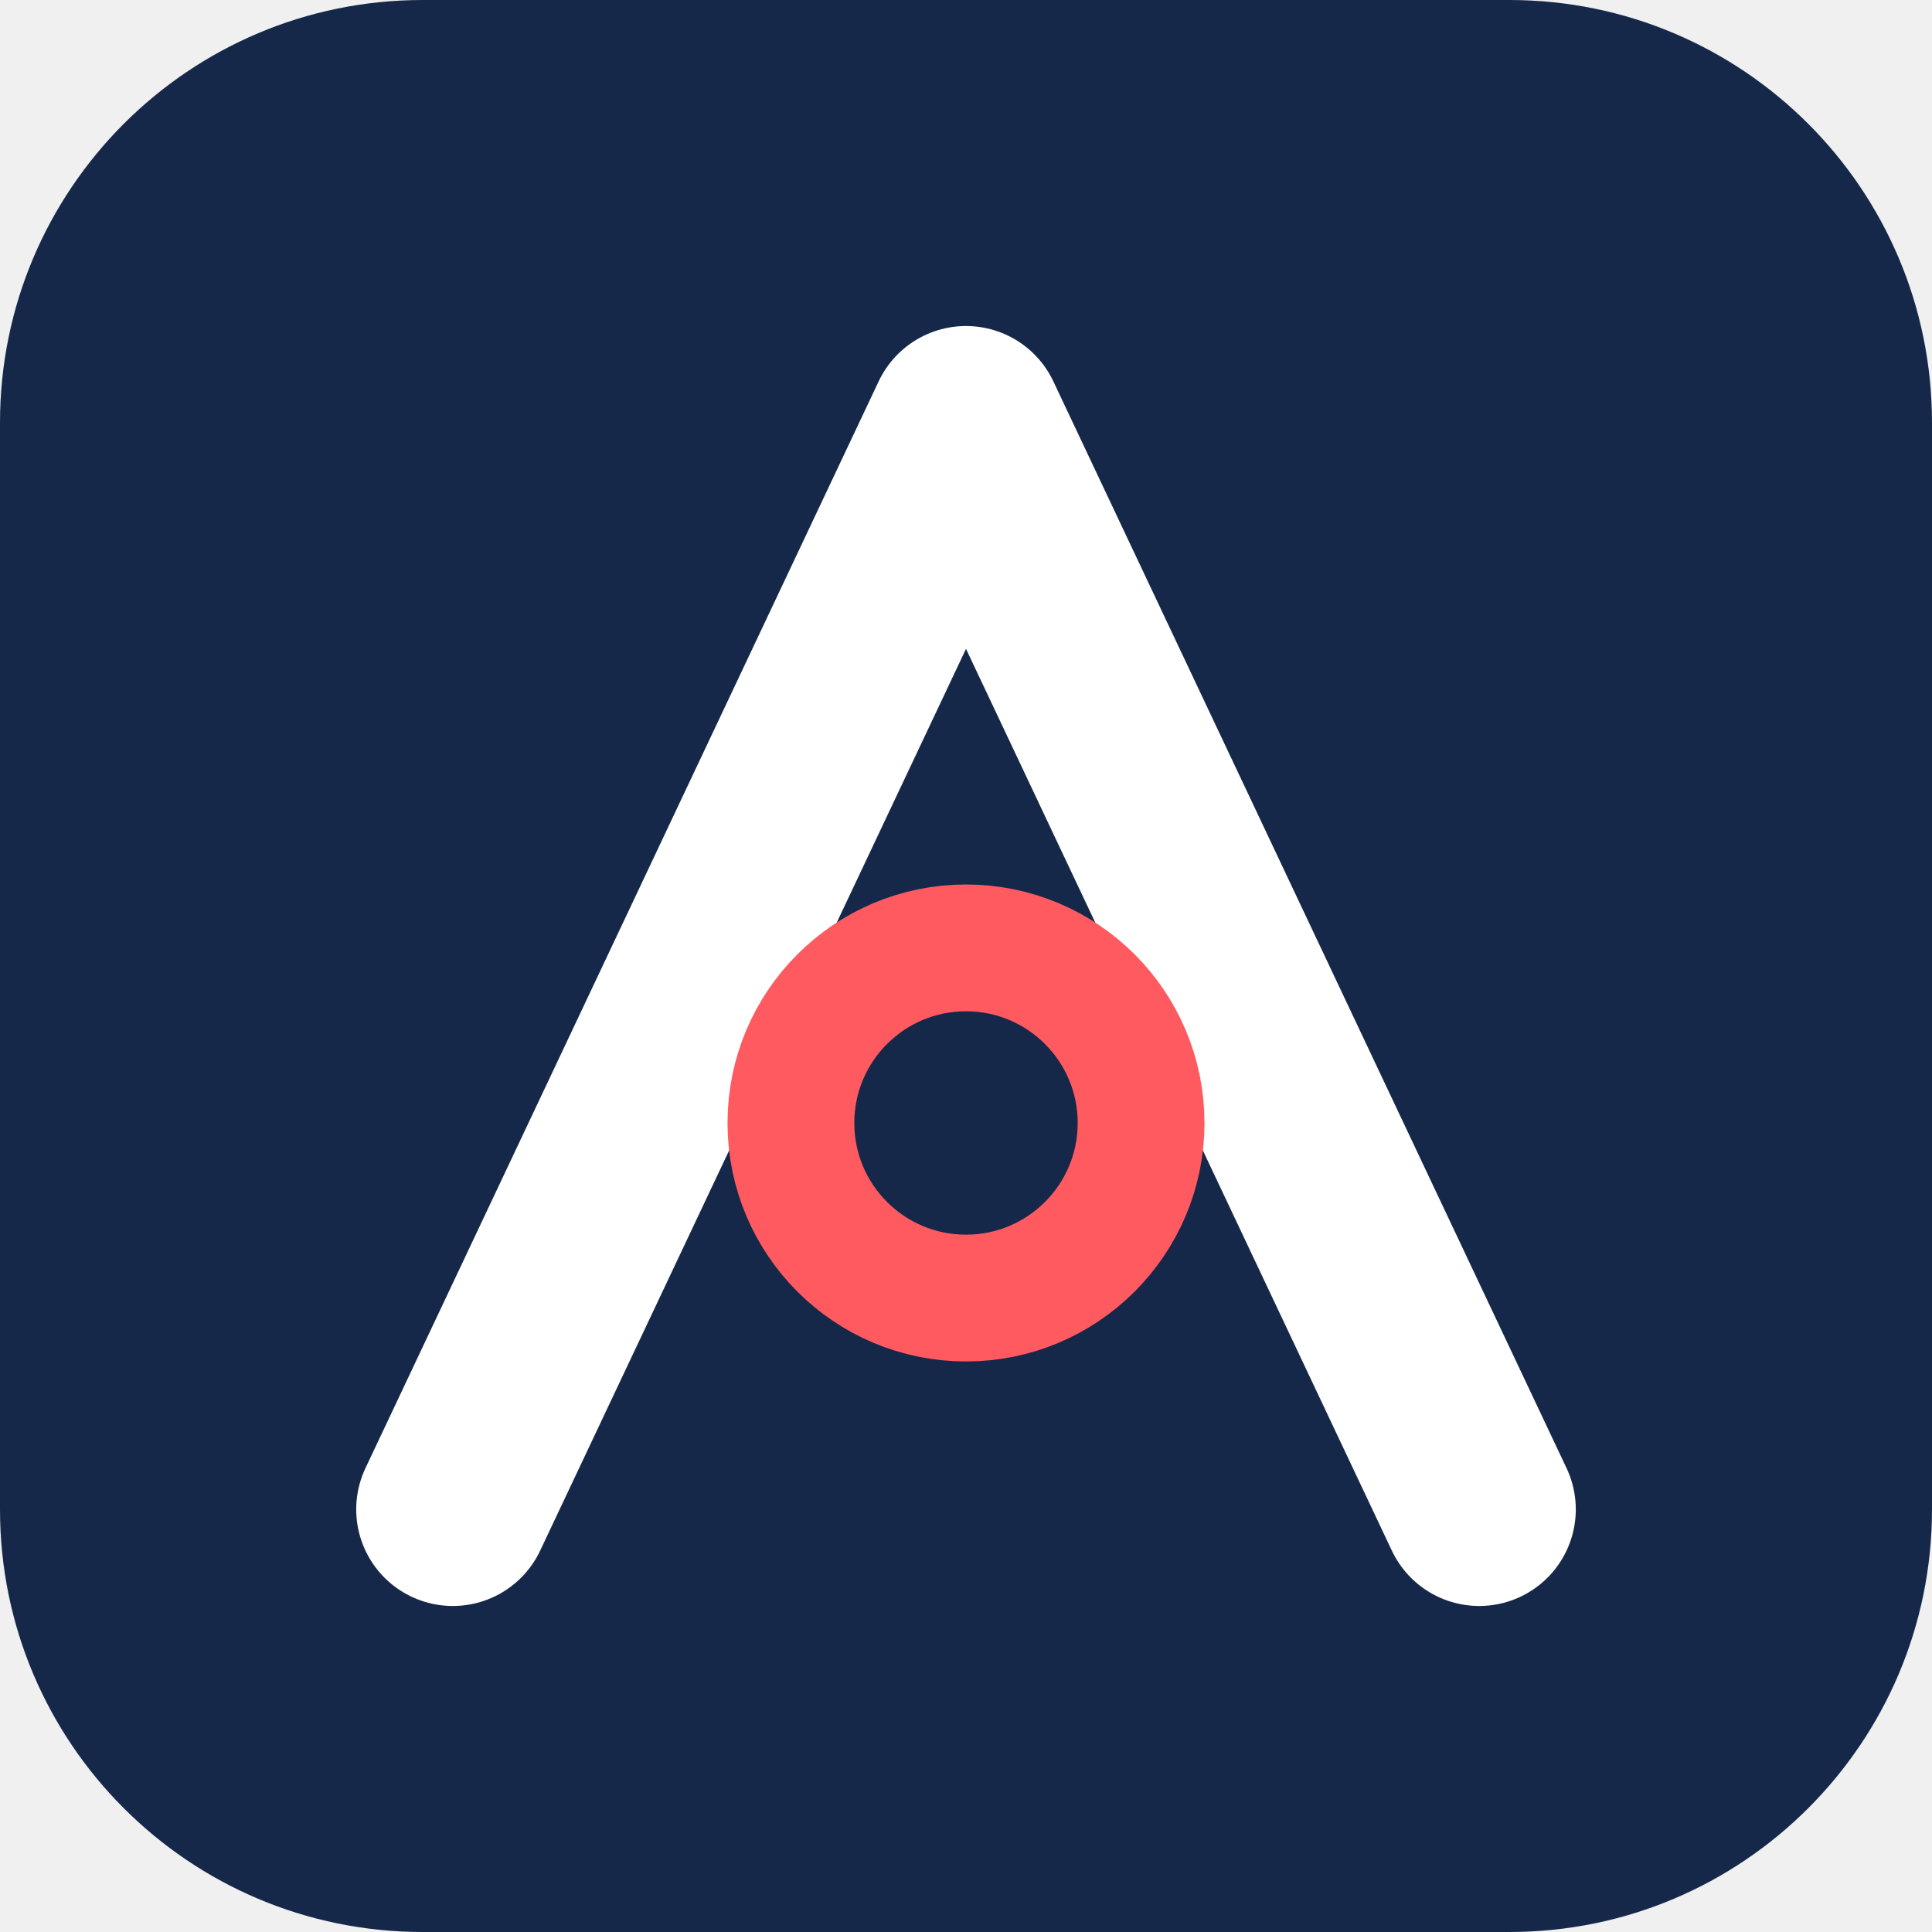
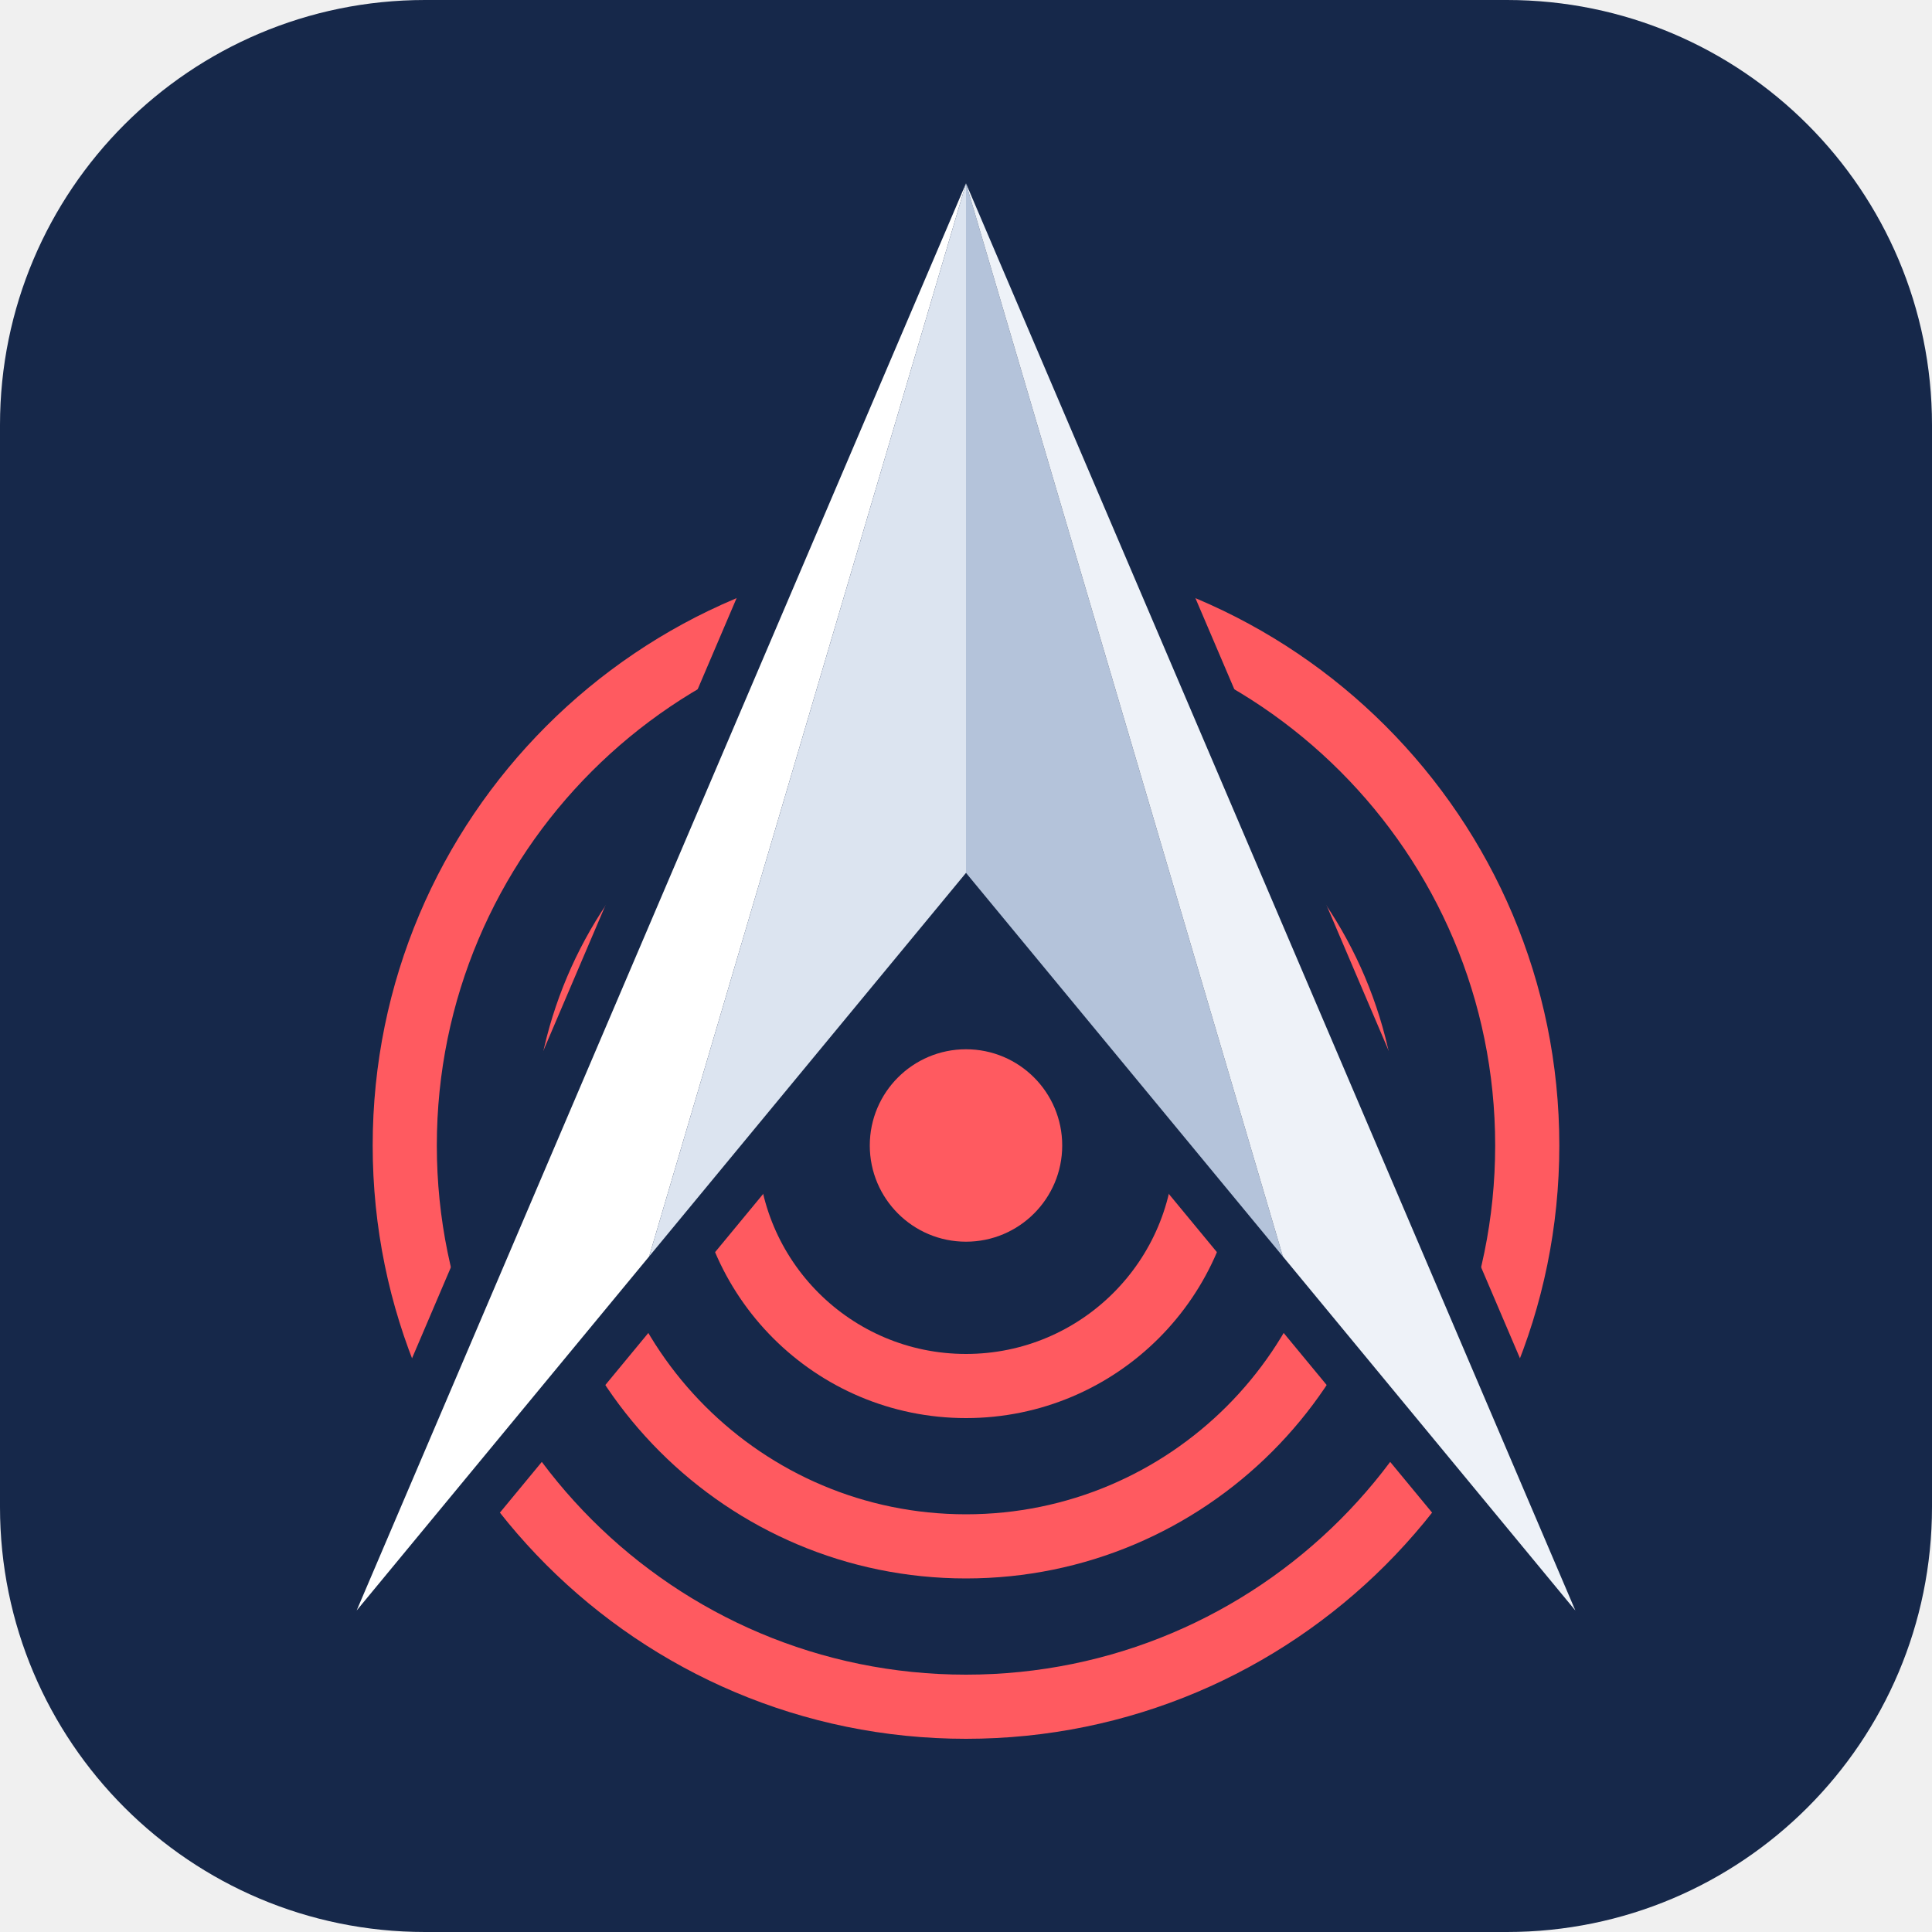
- <svg xmlns="http://www.w3.org/2000/svg" viewBox="0 0 64 64">
-   <rect width="64" height="64" rx="14" fill="#16284A" />
-   <path d="M15 50 32 14 49 50" fill="none" stroke="#fff" stroke-width="6.4" stroke-linecap="round" stroke-linejoin="round" />
-   <circle cx="32" cy="37.2" r="5.8" fill="none" stroke="#FF5A60" stroke-width="4.2" />
+ <svg xmlns="http://www.w3.org/2000/svg" viewBox="0 0 100 100">
+   <rect width="100" height="100" rx="22" fill="#16284A" />
+   <g transform="translate(8.5 7) scale(.83)">
+     <mask id="a" maskUnits="userSpaceOnUse" x="-10" y="-10" width="120" height="120">
+       <rect x="-10" y="-10" width="120" height="120" fill="#fff" />
+       <path d="M50 3 L12 92 L50 46 L88 92Z" stroke="#000" stroke-width="6" stroke-linejoin="round" />
+     </mask>
+     <g mask="url(#a)">
+       <circle cx="50" cy="63" r="35" fill="none" stroke="#FF5A60" stroke-width="4" />
+       <circle cx="50" cy="63" r="25" fill="none" stroke="#FF5A60" stroke-width="4" />
+       <circle cx="50" cy="63" r="15" fill="none" stroke="#FF5A60" stroke-width="4" />
+       <circle cx="50" cy="63" r="6" fill="#FF5A60" />
+     </g>
+     <path d="M50 3 L12 92 L30.24 69.92Z" fill="#FFFFFF" />
+     <path d="M50 3 L30.24 69.92 L50 46Z" fill="#DCE4F0" />
+     <path d="M50 3 L50 46 L69.76 69.92Z" fill="#B4C3DA" />
+     <path d="M50 3 L69.76 69.92 L88 92Z" fill="#EEF2F8" />
+   </g>
</svg>
